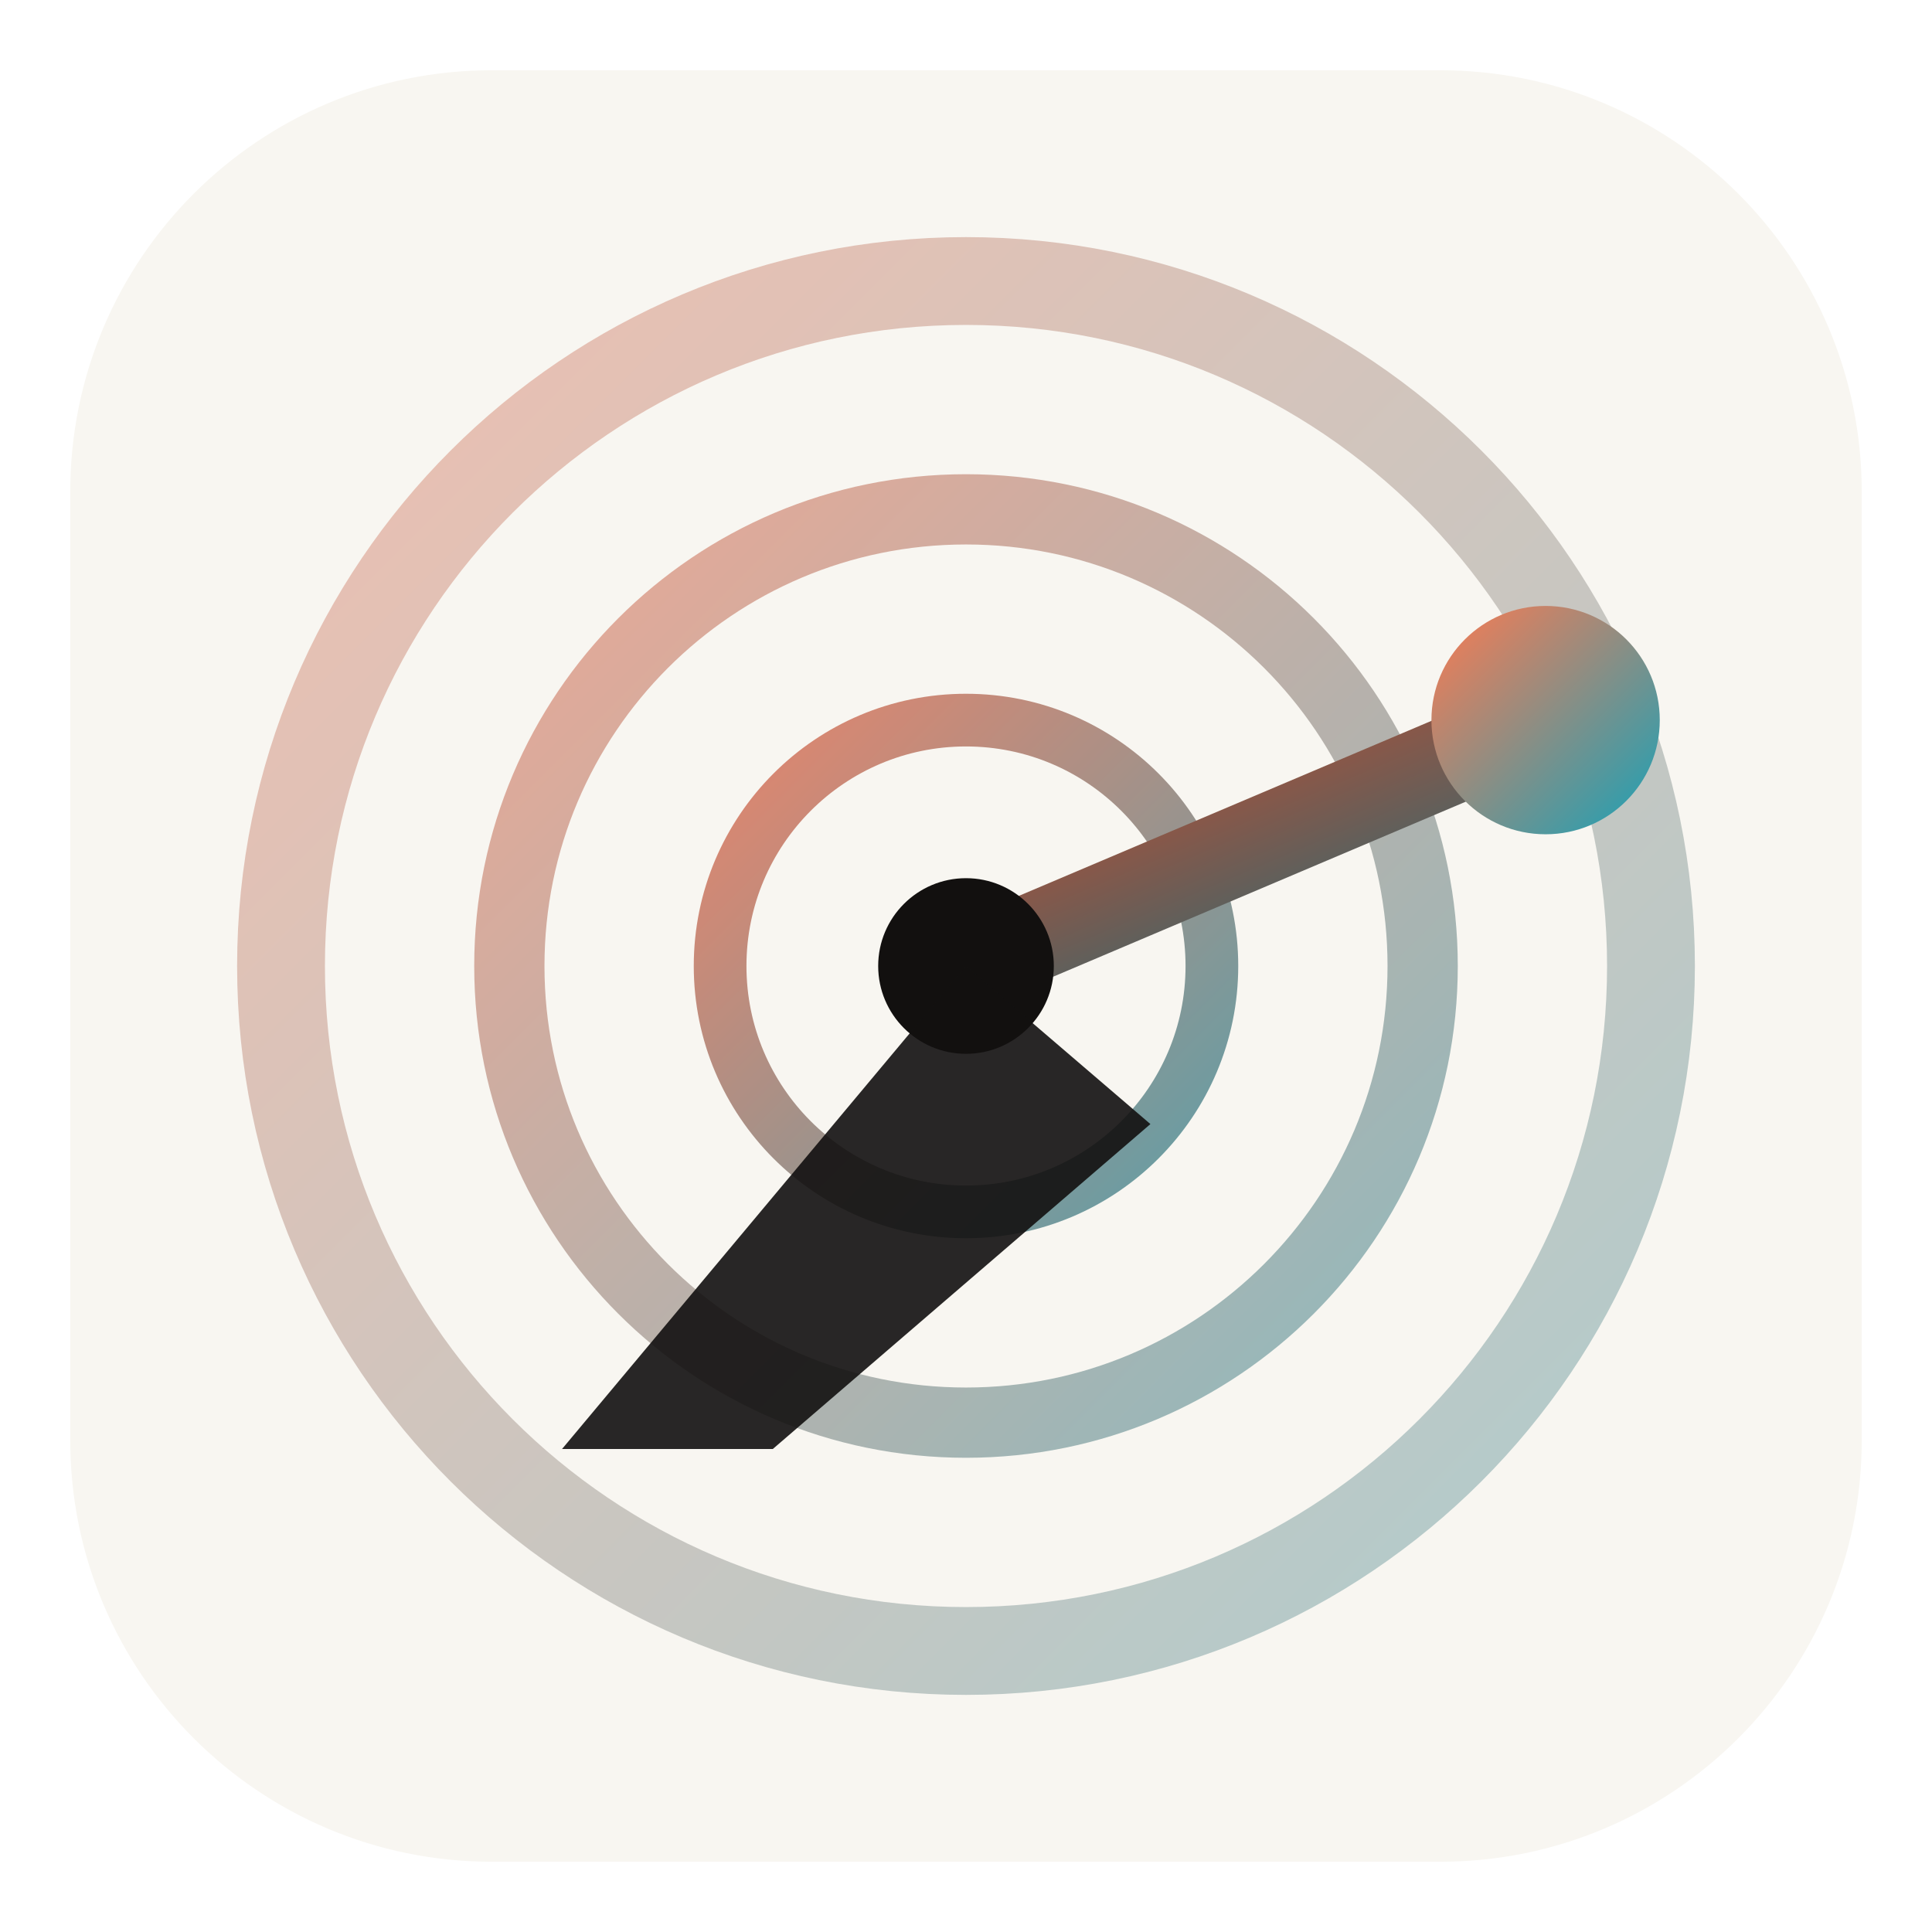
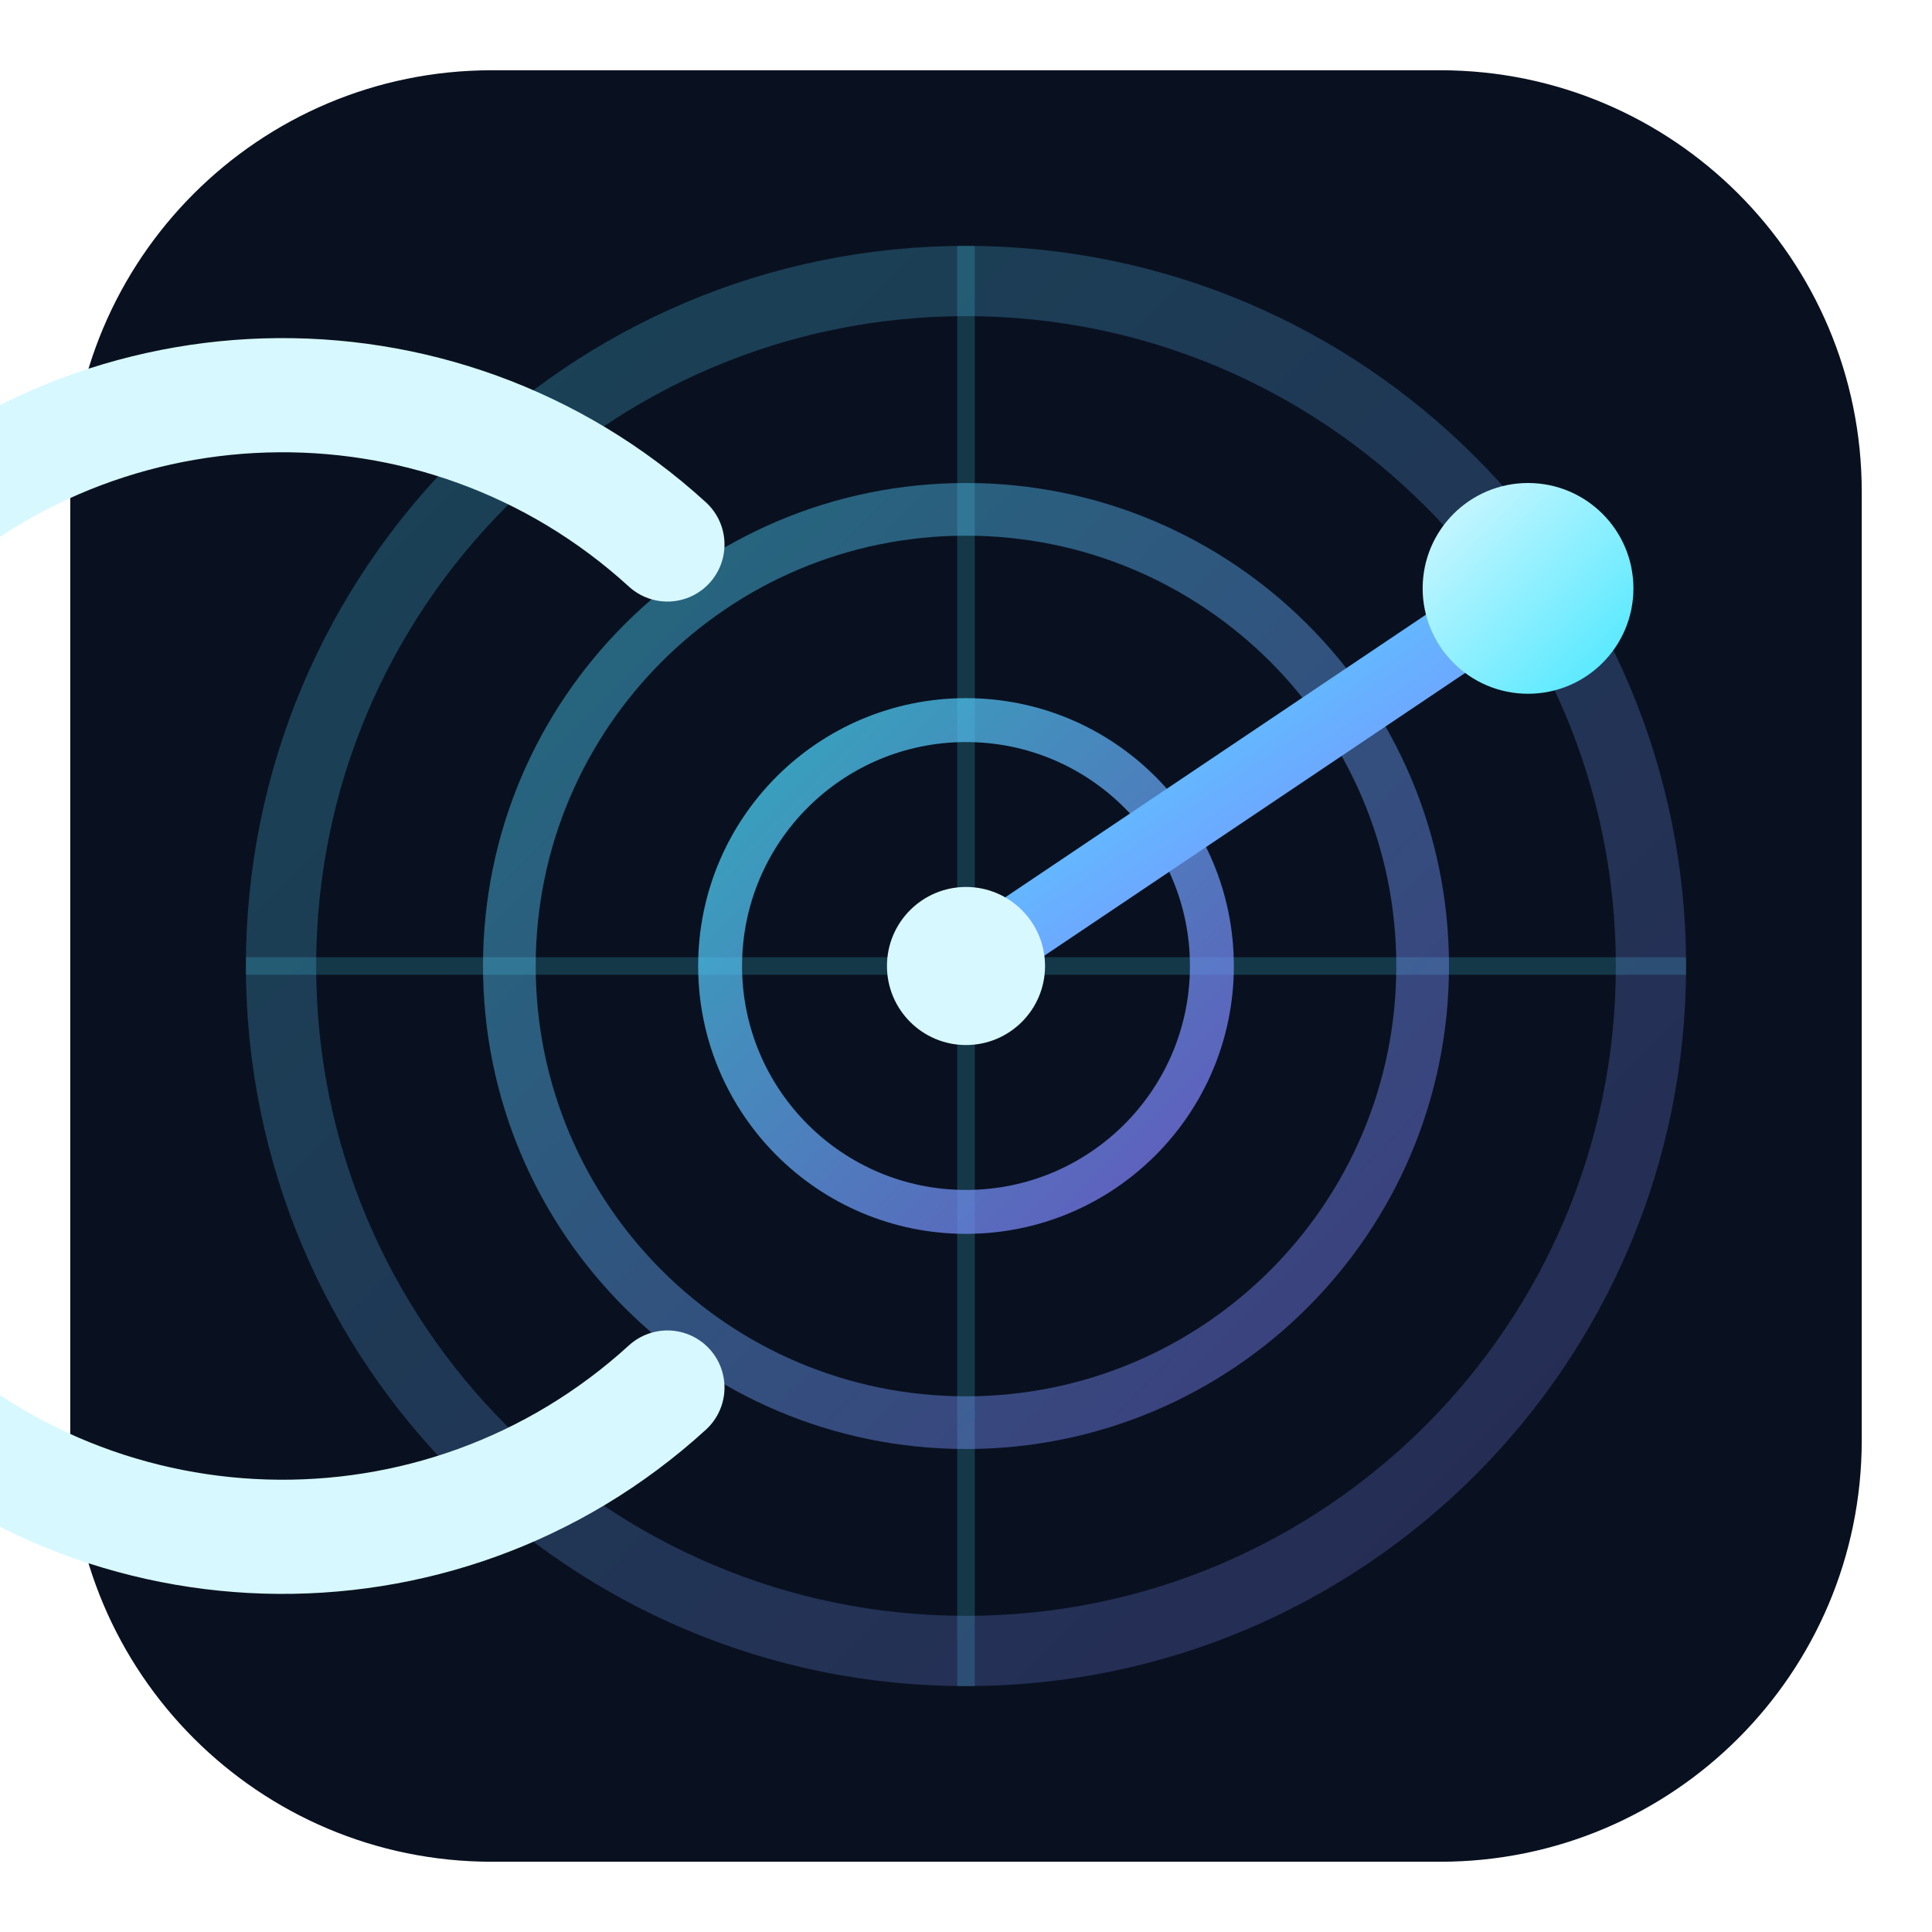
<svg xmlns="http://www.w3.org/2000/svg" viewBox="0 0 220 220" role="img" aria-labelledby="title desc">
  <defs>
    <linearGradient id="ring" x1="0%" y1="0%" x2="100%" y2="100%">
-       <stop offset="0%" stop-color="#d94825" />
-       <stop offset="100%" stop-color="#0f6f7f" />
+       <stop offset="0%" stop-color="#47e7ff" />
+       <stop offset="100%" stop-color="#8978ff" />
    </linearGradient>
    <linearGradient id="dot" x1="0%" y1="0%" x2="100%" y2="100%">
-       <stop offset="0%" stop-color="#ff7a50" />
-       <stop offset="100%" stop-color="#17a2b8" />
+       <stop offset="0%" stop-color="#d7f8ff" />
+       <stop offset="100%" stop-color="#47e7ff" />
    </linearGradient>
  </defs>
-   <rect x="8" y="8" width="204" height="204" rx="48" fill="#f8f6f1" />
-   <circle cx="110" cy="110" r="78" fill="none" stroke="url(#ring)" stroke-width="10" opacity="0.32" />
-   <circle cx="110" cy="110" r="52" fill="none" stroke="url(#ring)" stroke-width="8" opacity="0.45" />
-   <circle cx="110" cy="110" r="28" fill="none" stroke="url(#ring)" stroke-width="6" opacity="0.65" />
-   <path d="M110 110 L176 82" stroke="url(#ring)" stroke-width="10" stroke-linecap="round" />
-   <circle cx="176" cy="82" r="13" fill="url(#dot)" />
-   <circle cx="110" cy="110" r="10" fill="#12100f" />
-   <path d="M64 165 L110 110 L131 128 L88 165 Z" fill="#12100f" opacity="0.9" />
+   <rect x="8" y="8" width="204" height="204" rx="48" fill="#091120" />
+   <path d="M28 110h164M110 28v164" stroke="#47e7ff" stroke-width="2" opacity="0.18" />
+   <circle cx="110" cy="110" r="78" fill="none" stroke="url(#ring)" stroke-width="8" opacity="0.24" />
+   <circle cx="110" cy="110" r="52" fill="none" stroke="url(#ring)" stroke-width="6" opacity="0.42" />
+   <circle cx="110" cy="110" r="28" fill="none" stroke="url(#ring)" stroke-width="5" opacity="0.7" />
+   <path d="M110 110 L174 67" stroke="url(#ring)" stroke-width="8" stroke-linecap="round" />
+   <circle cx="174" cy="67" r="12" fill="url(#dot)" />
+   <circle cx="110" cy="110" r="9" fill="#d7f8ff" />
+   <path d="M76 62a65 65 0 1 0 0 96" fill="none" stroke="#d7f8ff" stroke-width="13" stroke-linecap="round" />
</svg>
